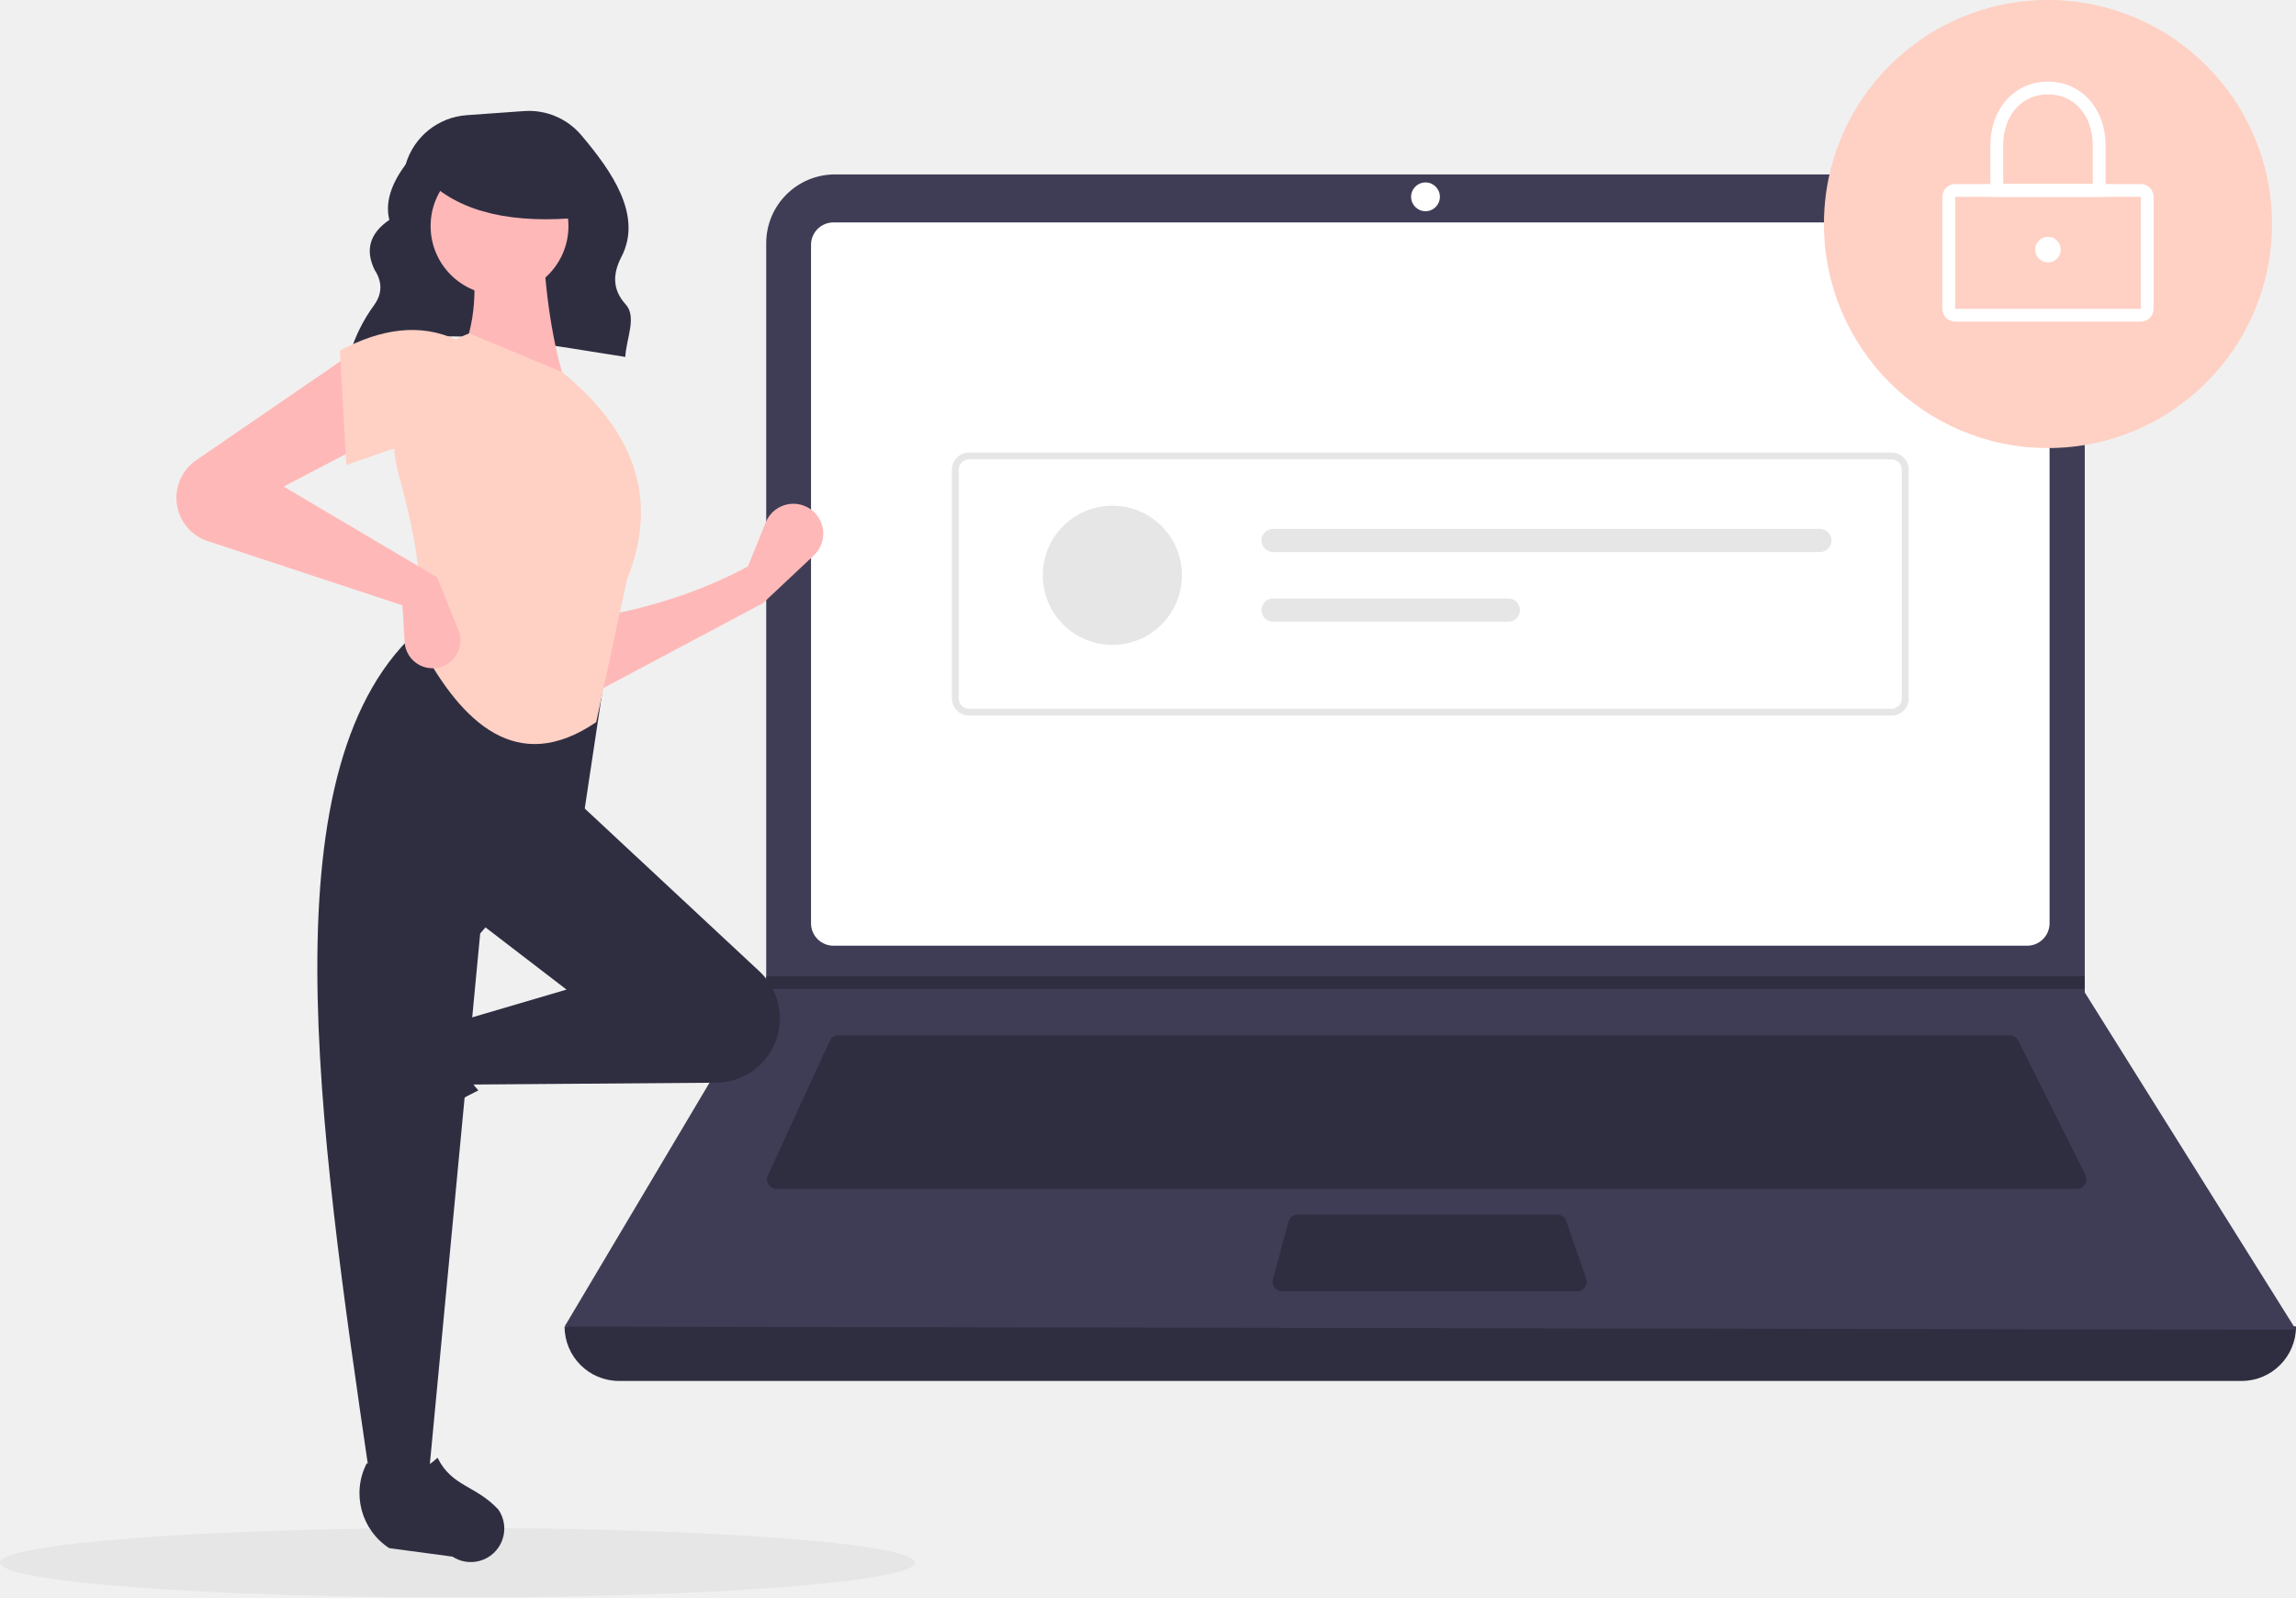
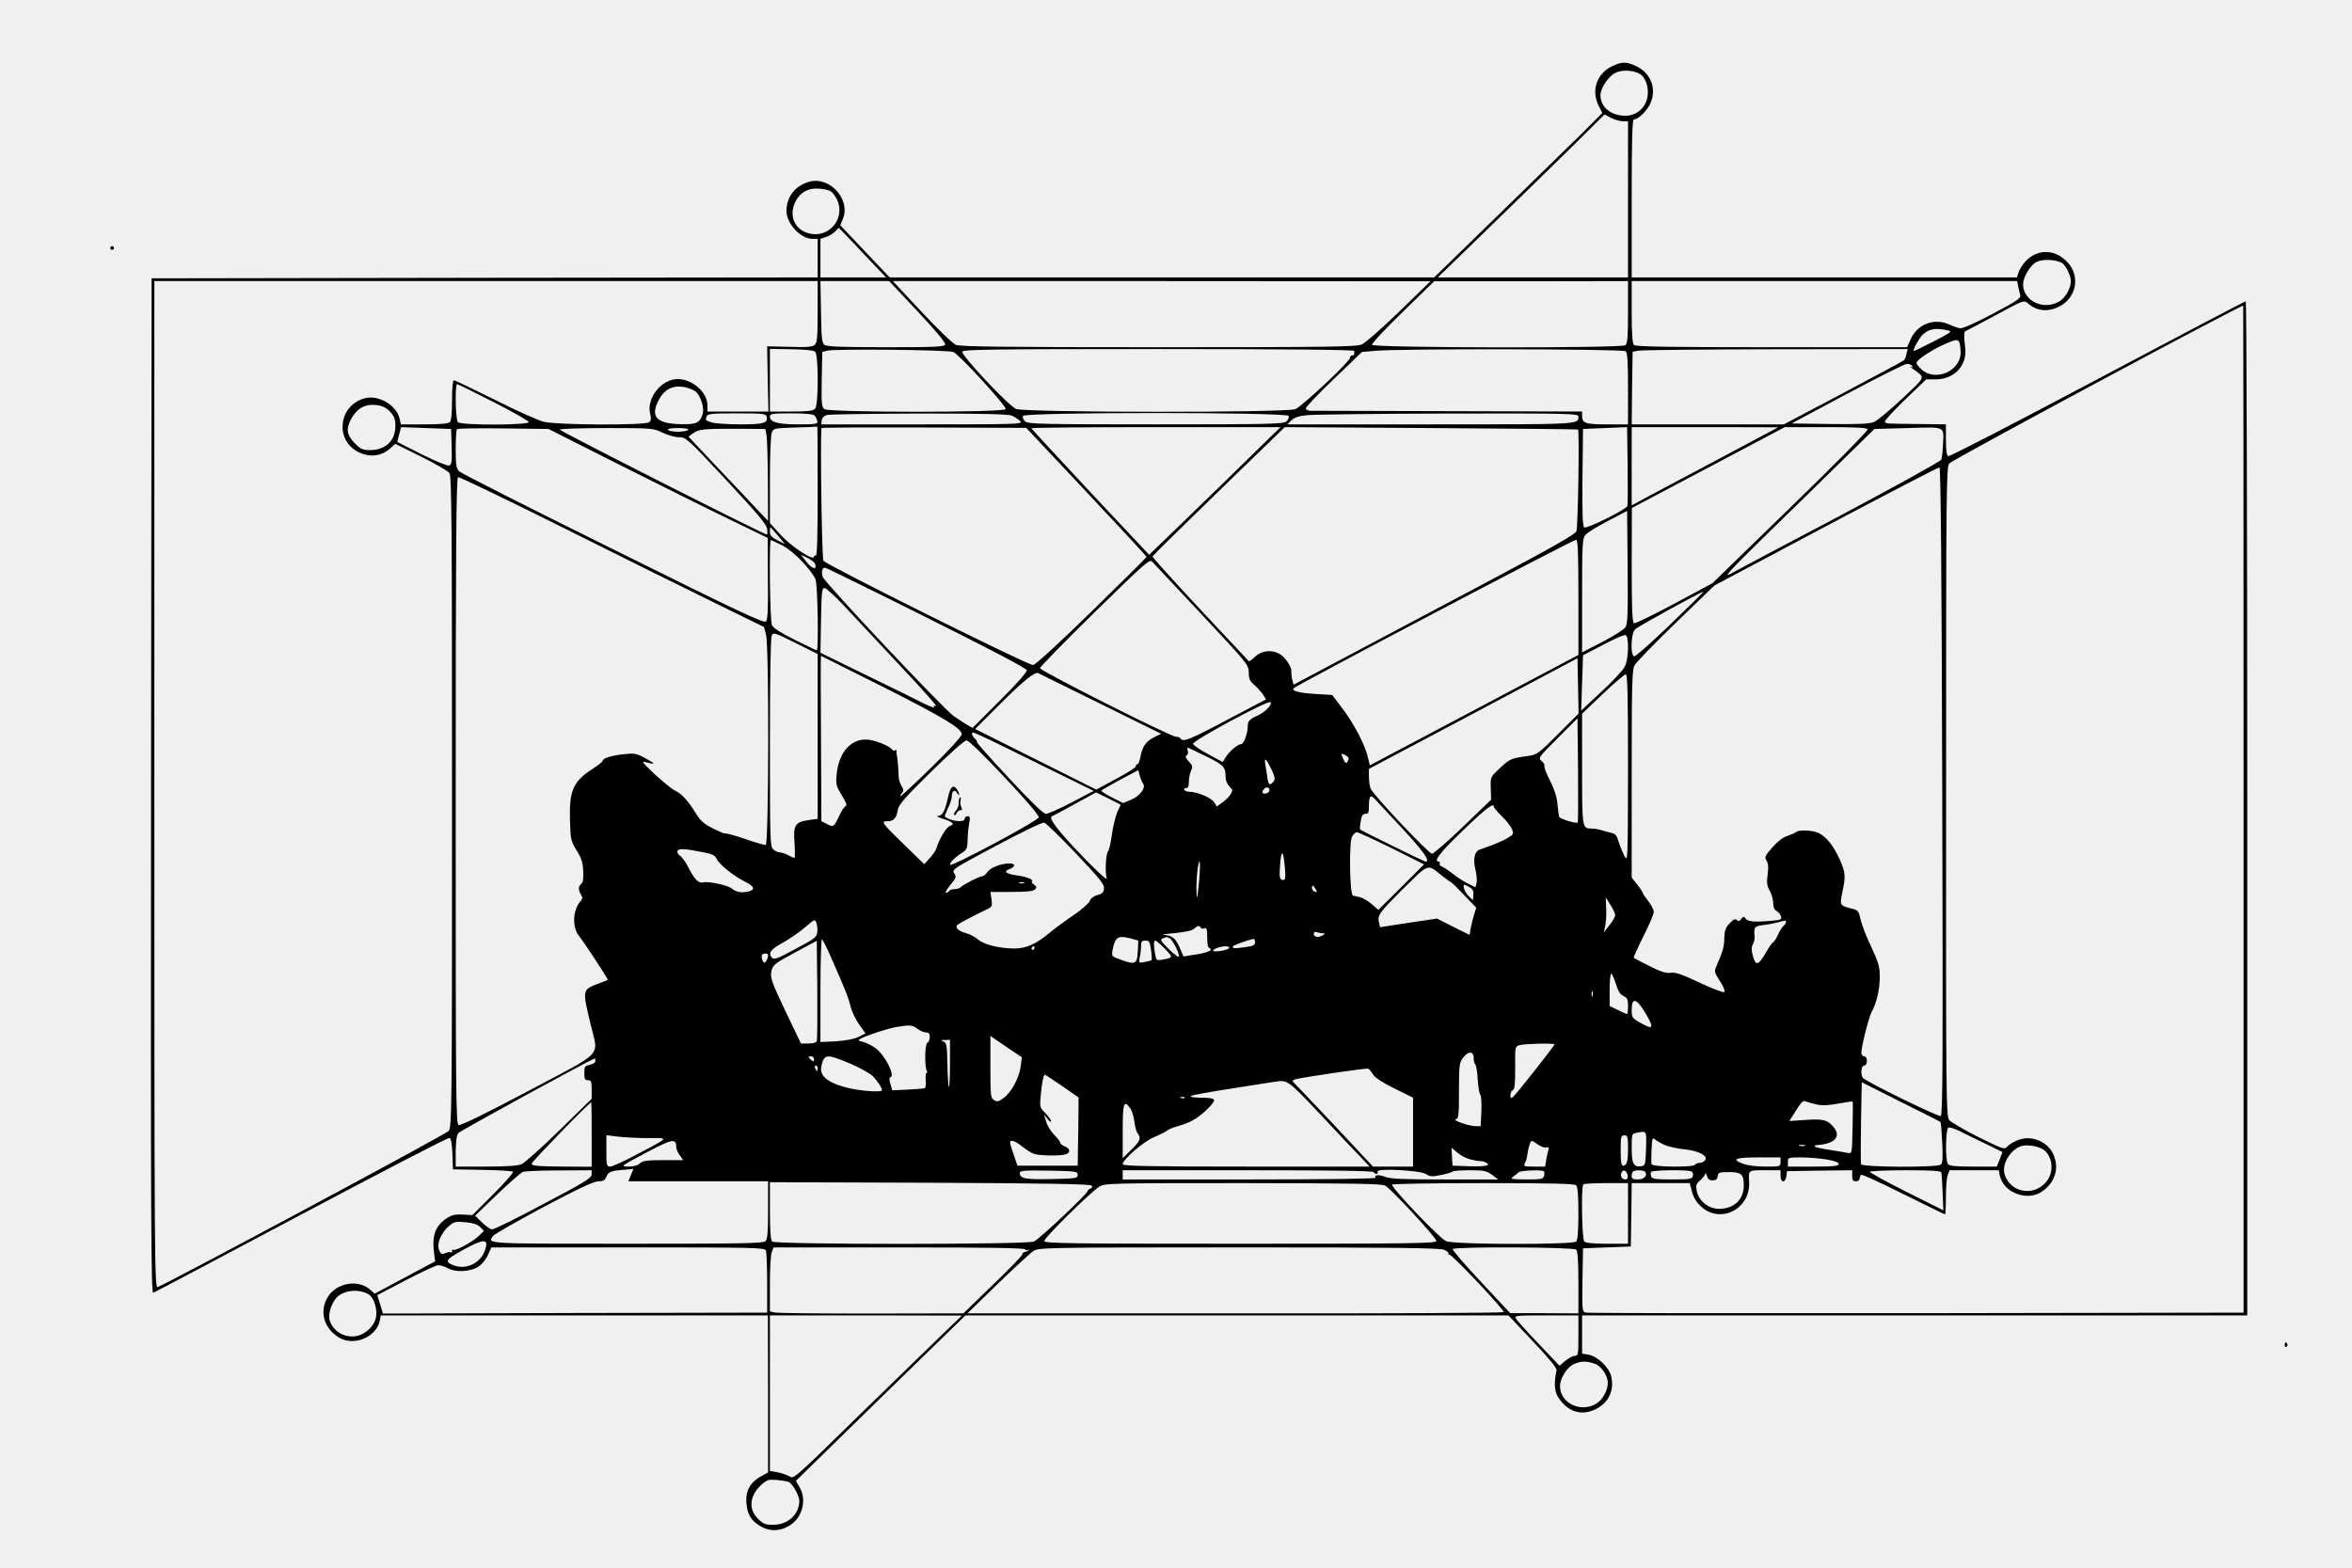
- <svg xmlns="http://www.w3.org/2000/svg" id="a5c16198-98a1-478b-8909-43624583dcf2" data-name="Layer 1" width="793" height="551.732" viewBox="0 0 793 551.732">
-   <ellipse cx="158" cy="539.732" rx="158" ry="12" fill="#e6e6e6" />
-   <path d="M324.272,296.554c27.497-11.695,61.744-4.285,95.191.858.311-6.228,4.084-13.808.132-18.153-4.801-5.279-4.359-10.825-1.47-16.404,7.388-14.265-3.197-29.444-13.884-42.065a23.669,23.669,0,0,0-19.755-8.292l-19.797,1.414A23.709,23.709,0,0,0,343.635,230.859v0c-4.727,6.429-7.257,12.841-5.664,19.219-7.081,4.839-8.27,10.68-5.089,17.264,2.698,4.146,2.669,8.182-.123,12.106a55.891,55.891,0,0,0-8.31,16.506Z" transform="translate(-203.5 -174.1342)" fill="#2f2e41" />
-   <path d="M977.709,651.097H417.291A18.791,18.791,0,0,1,398.5,632.306h0q304.727-35.415,598,0h0A18.791,18.791,0,0,1,977.709,651.097Z" transform="translate(-203.5 -174.1342)" fill="#2f2e41" />
-   <path d="M996.5,633.412l-598-1.105,69.306-116.616.332-.553V258.131a23.752,23.752,0,0,1,23.754-23.754H899.792a23.752,23.752,0,0,1,23.754,23.754V516.906Z" transform="translate(-203.5 -174.1342)" fill="#3f3d56" />
-   <path d="M491.35,250.957a7.746,7.746,0,0,0-7.738,7.738V493.031a7.747,7.747,0,0,0,7.738,7.738H903.65a7.747,7.747,0,0,0,7.738-7.738V258.694a7.747,7.747,0,0,0-7.738-7.738Z" transform="translate(-203.5 -174.1342)" fill="#fff" />
-   <path d="M493.078,531.718a3.325,3.325,0,0,0-3.013,1.93l-21.355,46.425a3.316,3.316,0,0,0,3.012,4.702H920.814a3.316,3.316,0,0,0,2.965-4.799L900.567,533.551a3.299,3.299,0,0,0-2.965-1.833Z" transform="translate(-203.5 -174.1342)" fill="#2f2e41" />
-   <circle cx="492.342" cy="67.98" r="4.974" fill="#fff" />
-   <path d="M651.7,593.619a3.321,3.321,0,0,0-3.202,2.454l-5.357,19.896a3.316,3.316,0,0,0,3.202,4.179h101.874a3.315,3.315,0,0,0,3.133-4.401l-6.887-19.896a3.318,3.318,0,0,0-3.134-2.231Z" transform="translate(-203.5 -174.1342)" fill="#2f2e41" />
-   <polygon points="720.046 337.135 720.046 341.556 264.306 341.556 264.649 341.004 264.649 337.135 720.046 337.135" fill="#2f2e41" />
-   <circle cx="707.335" cy="77.375" r="77.375" fill="#ffd0c4" />
-   <path d="M942.89,285.223H878.779a4.426,4.426,0,0,1-4.421-4.421V242.114a4.426,4.426,0,0,1,4.421-4.421H942.89a4.426,4.426,0,0,1,4.421,4.421v38.688A4.426,4.426,0,0,1,942.89,285.223Zm-64.111-43.109v38.688h64.114L942.89,242.114Z" transform="translate(-203.5 -174.1342)" fill="#fff" />
-   <path d="M930.731,242.114h-39.793V224.428c0-12.81,8.368-22.107,19.896-22.107s19.896,9.297,19.896,22.107Zm-35.372-4.421h30.95V224.428c0-10.413-6.363-17.686-15.475-17.686s-15.475,7.273-15.475,17.686Z" transform="translate(-203.5 -174.1342)" fill="#fff" />
-   <circle cx="707.335" cy="86.218" r="4.421" fill="#fff" />
-   <path d="M856.82,421.284H538.18a5.908,5.908,0,0,1-5.901-5.901V336.342a5.908,5.908,0,0,1,5.901-5.901H856.82a5.908,5.908,0,0,1,5.901,5.901V415.383A5.908,5.908,0,0,1,856.82,421.284Zm-318.64-88.482a3.544,3.544,0,0,0-3.54,3.54V415.383a3.544,3.544,0,0,0,3.54,3.54H856.82a3.544,3.544,0,0,0,3.54-3.54V336.342a3.544,3.544,0,0,0-3.54-3.54Z" transform="translate(-203.5 -174.1342)" fill="#e6e6e6" />
-   <circle cx="384.19" cy="198.695" r="24.036" fill="#e6e6e6" />
-   <path d="M643.203,356.805a4.006,4.006,0,1,0,0,8.012H832.061a4.006,4.006,0,0,0,0-8.012Z" transform="translate(-203.5 -174.1342)" fill="#e6e6e6" />
-   <path d="M643.203,380.842a4.006,4.006,0,1,0,0,8.012H724.469a4.006,4.006,0,1,0,0-8.012Z" transform="translate(-203.5 -174.1342)" fill="#e6e6e6" />
-   <path d="M467.022,382.462,408.119,413.778l-.746-26.096c19.226-3.209,37.517-8.797,54.429-17.895l6.16-15.22a10.318,10.318,0,0,1,17.536-2.678l0,0a10.318,10.318,0,0,1-.908,14.069Z" transform="translate(-203.5 -174.1342)" fill="#ffb8b8" />
-   <path d="M323.098,563.267v0a11.574,11.574,0,0,1,1.469-9.363l12.939-19.858a22.612,22.612,0,0,1,29.335-7.739h0c-5.438,9.256-4.68,17.377,1.878,24.434a117.631,117.631,0,0,0-27.936,19.045A11.574,11.574,0,0,1,323.098,563.267Z" transform="translate(-203.5 -174.1342)" fill="#2f2e41" />
-   <path d="M469.705,537.303l0,0a22.203,22.203,0,0,1-18.871,10.779l-85.96.651-3.728-21.623,38.026-11.184-32.061-24.605L402.154,450.313l63.65,59.324A22.203,22.203,0,0,1,469.705,537.303Z" transform="translate(-203.5 -174.1342)" fill="#2f2e41" />
-   <path d="M351.453,685.179H331.321c-18.075-123.898-36.474-248.142,17.895-294.515l64.122,10.439L405.136,455.532l-35.789,41.008Z" transform="translate(-203.5 -174.1342)" fill="#2f2e41" />
-   <path d="M369.149,713.246h0a11.574,11.574,0,0,1-9.363-1.469l-21.859-2.938a22.612,22.612,0,0,1-7.741-29.335v0c9.257,5.437,17.377,4.679,24.434-1.879,4.986,10.067,13.201,9.453,21.047,17.935A11.574,11.574,0,0,1,369.149,713.246Z" transform="translate(-203.5 -174.1342)" fill="#2f2e41" />
-   <path d="M399.172,307.902l-37.28-8.947c6.192-12.674,6.702-26.776,3.728-41.754l25.351-.746C391.764,275.08,394.167,292.481,399.172,307.902Z" transform="translate(-203.5 -174.1342)" fill="#ffb8b8" />
-   <path d="M409.418,423.552c-27.139,18.493-46.314.633-60.947-26.923,2.033-16.862-1.259-37.041-7.357-58.966a40.138,40.138,0,0,1,24.506-48.401h0l32.061,13.421c27.224,22.19,32.582,46.227,22.368,71.578Z" transform="translate(-203.5 -174.1342)" fill="#ffd0c4" />
-   <path d="M331.321,326.542,301.497,342.2l52.938,31.316,7.366,18.17a9.637,9.637,0,0,1-5.789,12.731h0a9.637,9.637,0,0,1-12.762-8.544l-.745-12.663-67.284-22.204a15.733,15.733,0,0,1-9.873-9.611v0a15.733,15.733,0,0,1,5.903-18.303l54.105-37.118Z" transform="translate(-203.5 -174.1342)" fill="#ffb8b8" />
-   <path d="M361.146,329.524c-12.439-5.451-23.749.47-38.026,5.219l-2.237-39.517c14.176-7.556,27.692-9.593,40.263-3.728Z" transform="translate(-203.5 -174.1342)" fill="#ffd0c4" />
-   <circle cx="172.525" cy="78.093" r="23.802" fill="#ffb8b8" />
-   <path d="M404.5,249.224c-23.566,2.308-41.523-1.546-53-12.52v-8.838h51Z" transform="translate(-203.5 -174.1342)" fill="#2f2e41" />
+ <svg xmlns="http://www.w3.org/2000/svg" version="1.0" width="1280pt" height="853pt" viewBox="0 0 1280 853" preserveAspectRatio="xMidYMid meet">
+   <g transform="translate(0,853) scale(0.1,-0.1)" fill="#000000" stroke="none">
+     <path d="M8770 8168 c-81 -41 -111 -132 -70 -213 l20 -40 -122 -122 c-68 -67 -274 -268 -458 -447 l-335 -326 -1482 0 -1481 0 -135 142 -134 142 14 34 c44 105 -71 234 -182 203 -77 -21 -125 -82 -125 -159 0 -69 77 -152 141 -152 l29 0 0 -105 0 -105 -1812 -2 -1813 -3 -3 -2764 c-2 -2381 0 -2762 12 -2758 8 3 371 195 807 427 436 231 798 419 805 416 9 -3 14 -32 16 -88 l3 -83 160 -3 c88 -1 163 -6 167 -10 4 -4 -44 -59 -107 -122 l-114 -114 -53 3 c-42 2 -61 -3 -88 -21 -62 -42 -81 -95 -67 -194 l5 -40 -165 -88 -164 -88 -22 20 c-70 65 -199 37 -241 -52 -35 -74 -11 -154 63 -203 81 -55 209 -4 228 89 l5 28 1054 0 1053 0 1 -428 0 -427 -37 -20 c-59 -32 -86 -79 -81 -145 5 -64 26 -99 79 -129 49 -28 103 -27 154 4 72 42 98 142 55 212 l-19 32 461 451 462 450 1477 0 1478 0 133 -141 c85 -89 132 -147 129 -157 -15 -71 -12 -118 11 -151 52 -77 125 -99 201 -62 72 35 104 104 85 181 -13 49 -73 106 -122 116 l-36 6 0 104 0 104 1810 0 1810 0 0 2760 c0 1518 -4 2760 -8 2760 -5 0 -368 -191 -807 -424 -439 -233 -805 -422 -812 -419 -9 4 -13 29 -13 89 l0 84 -145 2 c-185 2 -179 1 -187 12 -3 6 46 59 109 120 l116 111 51 0 c101 0 172 75 161 170 -8 68 -7 89 2 93 4 1 78 40 163 86 151 82 155 83 175 66 47 -43 108 -50 169 -20 95 46 119 163 50 240 -63 70 -152 78 -219 19 -19 -17 -40 -46 -47 -65 l-12 -34 -1048 0 -1048 0 0 430 c0 319 3 430 12 430 25 0 77 52 93 95 30 77 -3 158 -79 194 -54 27 -81 26 -136 -1z m152 -39 c31 -17 51 -68 45 -118 -7 -65 -58 -111 -122 -111 -78 0 -135 47 -135 112 0 38 43 102 80 121 36 18 94 16 132 -4z m-90 -259 l28 0 0 -425 0 -425 -517 0 -518 0 280 272 c154 149 358 349 454 443 l173 172 36 -19 c20 -10 49 -18 64 -18z m-4311 -381 c9 -5 24 -25 34 -45 49 -103 -44 -214 -154 -184 -69 18 -103 82 -81 151 15 45 46 77 86 88 31 9 88 4 115 -10z m173 -334 l128 -135 -179 0 -178 0 0 105 0 105 31 10 c18 6 40 20 49 30 10 11 19 20 20 20 1 0 59 -61 129 -135z m6527 -56 c20 -10 49 -69 49 -98 0 -40 -28 -90 -62 -111 -85 -52 -198 1 -198 92 0 39 39 105 73 122 33 17 103 14 138 -5z m-6771 -265 c0 -133 -3 -168 -15 -180 -12 -12 -39 -15 -137 -12 l-123 3 3 -177 4 -178 -166 0 -166 0 0 34 c0 78 -99 155 -181 141 -84 -14 -152 -114 -130 -191 6 -21 4 -33 -5 -42 -19 -18 -499 -16 -574 2 -30 7 -151 61 -267 120 -117 58 -217 106 -223 106 -6 0 -10 -42 -10 -108 0 -71 -4 -112 -12 -120 -8 -8 -54 -12 -139 -12 l-127 0 -7 30 c-17 76 -118 134 -194 111 -139 -41 -159 -226 -32 -291 63 -32 129 -24 179 23 l23 21 140 -69 c78 -39 147 -79 155 -90 12 -16 14 -291 14 -1790 0 -1662 -1 -1771 -18 -1791 -14 -18 -1524 -827 -1584 -850 -17 -6 -18 129 -18 2735 l0 2741 1805 0 1805 0 0 -166z m544 1 c101 -108 153 -171 150 -180 -5 -13 -53 -15 -323 -15 -238 0 -321 3 -334 13 -14 10 -17 37 -19 180 l-3 167 187 0 187 0 155 -165z m2621 -1 c-93 -90 -185 -171 -204 -179 -29 -13 -185 -15 -1106 -15 -846 0 -1079 3 -1103 13 -17 7 -101 88 -187 180 l-156 167 1463 0 1463 -1 -170 -165z m1245 -3 c0 -132 -3 -171 -14 -180 -20 -17 -1373 -15 -1379 2 -3 7 72 87 167 179 l171 167 528 0 527 1 0 -169z m2123 142 c3 -16 8 -37 11 -48 6 -17 -13 -31 -149 -103 -96 -51 -165 -81 -178 -79 -12 2 -40 12 -62 22 -80 35 -171 0 -207 -82 l-19 -43 -737 0 c-561 0 -741 3 -750 12 -8 8 -12 63 -12 180 l0 168 1049 0 1049 0 5 -27z m1227 -2849 l0 -2739 -1778 -3 c-977 -1 -1787 0 -1800 3 -22 5 -22 6 -20 178 l3 172 130 5 130 5 3 172 2 173 158 0 158 0 12 -47 c8 -30 25 -58 48 -79 105 -100 272 -15 263 134 -3 64 -6 62 86 62 l85 0 0 -30 c0 -39 27 -41 32 -2 l3 27 178 3 177 2 0 -30 c0 -23 4 -30 20 -30 11 0 20 6 20 14 0 8 4 17 10 21 5 3 108 -44 229 -105 122 -60 223 -110 226 -110 3 0 5 42 5 94 0 52 4 106 10 120 l10 26 134 0 134 0 5 -28 c19 -93 148 -143 228 -89 72 48 97 125 65 201 -30 71 -119 109 -191 81 -24 -8 -50 -24 -60 -35 -17 -19 -20 -17 -159 51 -77 39 -149 81 -158 92 -17 21 -18 127 -17 1787 0 1652 1 1766 17 1787 15 20 1592 866 1600 859 1 -2 2 -1236 2 -2742z m-1621 2610 c29 -6 30 -8 14 -19 -23 -16 -179 -95 -187 -95 -11 0 31 74 50 91 33 28 65 34 123 23z m75 -70 c3 -9 6 -33 6 -53 0 -99 -133 -159 -209 -95 -17 14 -31 32 -31 39 0 16 85 72 154 102 61 27 72 28 80 7z m-6228 -48 c19 -18 19 -292 0 -311 -11 -12 -42 -15 -130 -15 l-116 0 0 171 0 170 117 -2 c70 -1 121 -6 129 -13z m752 -2 c34 -15 291 -295 285 -311 -7 -19 -960 -19 -986 0 -16 11 -17 30 -15 162 l3 149 25 7 c38 11 661 5 688 -7z m2182 6 c0 -6 0 -13 0 -17 0 -5 -6 -8 -12 -8 -7 -1 -12 -6 -11 -12 4 -17 -259 -263 -297 -280 -48 -20 -1473 -19 -1520 1 -42 17 -300 293 -293 312 4 12 181 14 1069 14 696 0 1064 -4 1064 -10z m1477 -2 c10 -8 13 -56 13 -204 l0 -194 -113 0 c-120 0 -137 6 -137 47 l0 23 -727 2 c-401 1 -738 2 -750 2 -12 0 -24 5 -27 12 -2 6 66 78 151 159 l155 149 67 6 c116 13 1353 11 1368 -2z m1528 -15 c-3 -16 -9 -31 -13 -34 -4 -4 -153 -84 -330 -178 l-324 -171 -414 0 -414 0 2 197 3 198 30 6 c17 4 353 7 749 8 l718 1 -7 -27z m31 -65 c5 -7 2 -9 -7 -4 -8 4 -3 -1 10 -11 71 -52 76 -37 -57 -163 -66 -62 -135 -119 -153 -127 -24 -10 -82 -13 -240 -11 l-209 3 303 162 c166 88 312 162 324 162 12 1 25 -4 29 -11z m-7721 -196 c105 -53 191 -103 193 -109 3 -18 -368 -19 -386 -1 -13 13 -17 208 -4 207 4 0 93 -44 197 -97z m1103 55 c26 -24 46 -89 36 -120 -14 -47 -33 -57 -108 -56 -140 1 -178 37 -134 126 31 62 74 86 138 77 25 -4 55 -16 68 -27z m-1665 -108 c26 -28 31 -48 28 -94 -6 -70 -59 -115 -136 -115 -40 0 -52 5 -80 33 -48 48 -54 81 -24 136 31 59 77 84 139 76 32 -4 53 -14 73 -36z m2049 -27 c9 -35 -16 -42 -145 -42 -68 0 -138 5 -156 11 -34 12 -33 11 -25 33 5 14 29 16 164 16 143 0 158 -2 162 -18z m261 6 c7 -7 13 -21 15 -30 3 -16 -8 -18 -102 -18 -112 0 -156 12 -156 42 0 16 10 18 116 18 79 0 119 -4 127 -12z m1075 -1 c15 -7 35 -20 44 -29 17 -17 -8 -18 -533 -18 l-550 0 3 22 c2 14 13 25 28 29 14 4 240 7 503 8 354 0 485 -3 505 -12z m1505 -1 c3 -8 -2 -21 -12 -30 -16 -14 -90 -16 -711 -16 -621 0 -695 2 -711 16 -10 9 -15 22 -12 30 8 21 1438 21 1446 0z m1577 -4 c0 -43 11 -42 -804 -42 l-780 0 21 21 c15 16 40 24 85 29 35 4 381 8 771 9 675 1 707 0 707 -17z m-6132 -163 c2 -81 0 -98 -13 -103 -9 -3 -71 22 -148 60 -73 37 -133 67 -134 68 -1 1 3 19 9 41 l11 40 136 -5 136 -5 3 -96z m1992 -245 c0 -234 -3 -353 -10 -349 -5 3 -10 1 -10 -5 0 -26 -120 52 -179 116 l-61 67 0 233 c0 128 4 244 10 258 9 25 11 25 127 29 65 1 119 4 121 5 1 1 2 -158 2 -354z m1462 -1 c180 -191 328 -351 328 -354 0 -3 -135 -137 -299 -297 -184 -179 -307 -292 -319 -292 -31 0 -1130 547 -1141 568 -8 15 -17 607 -11 722 0 3 251 4 557 3 l558 -2 327 -348z m765 67 c-161 -157 -322 -313 -358 -347 l-65 -63 -320 341 c-175 188 -320 344 -321 348 -2 3 303 6 677 6 l679 0 -292 -285z m1911 272 c8 -8 0 -535 -9 -554 -7 -17 -136 -90 -467 -266 -251 -133 -595 -316 -765 -406 l-307 -163 -7 26 c-4 14 -6 35 -5 46 2 26 -36 81 -67 97 -42 23 -97 16 -130 -16 -17 -16 -33 -28 -35 -25 -2 2 -121 130 -265 283 -144 154 -260 283 -259 287 2 5 164 165 361 356 l359 348 796 -5 c438 -3 798 -6 800 -8z m268 -417 c-7 -19 -221 -125 -234 -116 -9 6 -12 70 -10 272 l3 264 120 5 120 5 3 -210 c1 -115 1 -214 -2 -220z m821 429 c-1 -1 -144 -77 -317 -169 -173 -92 -352 -187 -397 -211 l-83 -45 0 213 0 213 399 0 c220 0 399 -1 398 -1z m487 -11 c3 -7 -186 -198 -420 -425 l-425 -413 -207 -111 c-114 -61 -213 -109 -219 -107 -10 4 -13 76 -13 317 l1 311 416 220 416 220 223 0 c165 0 225 -3 228 -12z m410 -83 c-1 -36 -6 -73 -9 -82 -4 -9 -253 -147 -558 -309 -304 -160 -572 -302 -596 -316 -33 -17 28 47 230 244 151 147 338 330 417 408 l143 140 182 5 c209 6 196 12 191 -90z m-7194 -114 c217 -109 486 -243 596 -296 l202 -98 1 -221 c2 -170 -1 -224 -11 -234 -11 -11 -165 62 -833 394 -451 223 -828 414 -837 424 -15 15 -18 37 -18 120 0 56 3 105 7 109 4 4 118 6 253 4 l245 -3 395 -199z m225 179 c28 -13 68 -25 90 -25 39 0 45 -6 259 -235 174 -187 219 -241 221 -265 2 -16 1 -30 -1 -30 -16 0 -1132 565 -1128 572 3 4 119 8 257 8 247 0 253 -1 302 -25z m140 15 c-3 -5 -28 -10 -55 -10 -27 0 -52 5 -55 10 -4 6 17 10 55 10 38 0 59 -4 55 -10z m426 -25 c4 -16 7 -129 8 -250 l1 -220 -53 55 c-28 31 -126 134 -216 229 l-164 174 24 18 c31 23 61 26 244 25 l150 -1 6 -30z m6399 -1943 c4 -1418 3 -1763 -8 -1767 -14 -5 -413 190 -424 208 -14 22 -9 67 7 67 9 0 15 9 15 25 0 16 -6 25 -15 25 -8 0 -15 9 -15 20 0 34 40 193 56 222 27 50 44 122 44 189 0 58 -6 78 -46 164 -26 54 -52 121 -58 149 -11 48 -14 52 -51 61 -63 16 -63 17 -49 87 19 89 18 108 -14 180 -33 73 -72 122 -113 143 -31 16 -109 20 -124 6 -6 -5 -27 -14 -47 -21 -24 -7 -54 -30 -83 -63 -40 -46 -43 -53 -31 -72 9 -14 11 -35 6 -75 -7 -45 -4 -61 11 -88 10 -18 19 -48 19 -67 0 -23 6 -38 19 -44 10 -6 21 -19 24 -30 4 -17 -3 -19 -62 -24 -87 -7 -121 -3 -132 14 -8 12 -11 11 -23 -3 -9 -13 -16 -14 -24 -6 -9 9 -18 4 -39 -18 -22 -23 -28 -39 -29 -79 -1 -48 -6 -69 -40 -147 -16 -37 -16 -38 16 -88 19 -29 29 -55 24 -60 -5 -4 -65 18 -134 51 -98 46 -132 58 -157 54 -24 -4 -52 4 -115 36 -46 23 -85 43 -87 45 -2 2 21 54 52 116 32 62 57 123 57 134 0 12 -13 38 -30 59 -16 21 -30 41 -30 45 0 4 -13 24 -30 45 l-30 38 0 562 c0 484 2 566 15 593 9 16 110 121 225 232 l210 203 608 323 c334 177 612 321 617 320 7 -2 12 -603 15 -1764z m-6663 1018 l251 -123 11 -43 c17 -67 15 -1144 -2 -1144 -7 0 -59 15 -114 34 -56 19 -104 32 -106 29 -3 -2 -33 10 -66 27 -48 24 -68 41 -91 78 -43 71 -79 111 -114 127 -17 8 -67 48 -111 89 -74 70 -77 75 -46 66 51 -14 48 -7 -9 24 -46 25 -58 27 -113 21 -67 -7 -117 -22 -117 -36 0 -5 -24 -24 -52 -42 -110 -71 -131 -119 -126 -287 3 -99 5 -108 36 -159 26 -41 34 -66 36 -112 2 -40 -1 -63 -11 -70 -16 -14 -17 -33 -1 -59 10 -15 9 -22 -4 -37 -41 -47 -45 -139 -8 -186 30 -38 162 -239 158 -241 -2 -1 -24 -10 -51 -20 -89 -33 -88 -32 -43 -221 43 -182 82 -140 -338 -363 -230 -122 -369 -190 -380 -186 -15 6 -16 151 -16 1764 0 1398 3 1759 13 1763 6 2 271 -125 587 -283 316 -158 688 -342 827 -410z m4939 -124 c-7 -12 -64 -48 -125 -80 l-111 -57 0 309 c0 281 2 312 18 330 9 12 64 46 122 76 l105 55 3 -306 c2 -249 0 -310 -12 -327z m-4612 498 l38 -46 -41 21 c-31 16 -41 27 -41 46 0 14 1 25 3 25 1 0 20 -21 41 -46z m4356 -338 l0 -311 -568 -301 -567 -300 -11 45 c-15 67 -78 186 -140 267 l-54 71 -96 6 c-85 5 -128 17 -113 31 18 19 1527 812 1537 808 9 -3 12 -75 12 -316z m-4332 285 c59 -30 155 -129 180 -184 12 -27 18 -387 7 -387 -3 0 -56 26 -119 57 -77 38 -118 65 -125 80 -11 24 -16 463 -6 463 3 0 31 -13 63 -29z m177 -99 c14 -36 -14 -31 -45 8 l-32 41 35 -17 c20 -10 39 -24 42 -32z m2106 -278 c249 -266 254 -272 255 -314 0 -35 6 -48 31 -69 16 -14 37 -38 47 -52 l16 -26 -211 -111 c-203 -108 -241 -123 -254 -102 -3 6 -15 10 -26 10 -28 0 -739 358 -739 373 -1 6 133 143 297 304 278 272 299 291 314 275 9 -9 131 -139 270 -288z m-1499 -15 c357 -178 544 -277 546 -287 1 -11 -55 -75 -146 -165 l-149 -149 -29 16 c-16 9 -50 32 -76 50 -58 42 -697 721 -710 755 -10 27 -4 51 12 51 5 0 254 -122 552 -271z m-447 62 c50 -53 186 -199 303 -324 118 -125 206 -224 196 -220 -12 4 -15 3 -10 -6 5 -7 -23 3 -61 22 -37 19 -178 89 -313 154 l-245 120 3 176 c3 160 5 177 20 176 9 -1 58 -45 107 -98z m4495 -100 c-102 -98 -190 -176 -197 -174 -21 8 -17 125 5 147 15 16 359 205 372 205 3 0 -78 -80 -180 -178z m-4640 -610 l0 -448 -49 -7 c-74 -10 -85 -28 -77 -126 3 -44 3 -80 -1 -80 -5 1 -19 7 -33 15 -14 8 -34 14 -44 15 -11 0 -28 7 -38 17 -17 15 -18 46 -18 580 0 368 4 571 10 584 10 18 17 15 130 -41 l120 -60 0 -449z m4410 480 c-1 -41 -7 -79 -18 -100 -9 -19 -66 -80 -127 -136 l-110 -103 5 150 5 151 109 57 c60 32 115 56 122 53 10 -4 14 -25 14 -72z m-4062 -206 c337 -170 436 -230 436 -262 0 -10 -70 -88 -167 -182 -92 -90 -167 -160 -167 -154 0 5 5 14 11 20 8 8 6 18 -5 35 -9 14 -16 40 -16 59 0 34 -6 95 -10 114 -1 6 -2 14 -1 18 1 5 -3 6 -8 3 -5 -4 -12 -2 -15 3 -11 18 -82 48 -126 54 -94 13 -166 -65 -177 -190 -5 -53 -2 -63 28 -112 23 -37 30 -56 22 -58 -7 -3 -21 -23 -32 -46 -33 -70 -34 -71 -69 -53 l-32 16 -2 450 c-2 248 -2 450 0 450 1 0 149 -74 330 -165z m3681 -261 c-102 -103 -115 -112 -158 -118 -106 -15 -103 -14 -181 -89 -27 -26 -29 -34 -27 -89 l2 -61 -153 -147 c-84 -81 -160 -147 -169 -147 -18 0 -322 322 -334 355 -5 13 -9 42 -9 65 l0 42 568 301 567 301 3 -151 3 -150 -112 -112z m-2492 166 l332 -164 -40 -20 c-44 -22 -62 -50 -73 -108 -4 -21 -11 -38 -16 -38 -6 0 -9 -5 -8 -10 2 -6 -46 -37 -107 -69 l-109 -59 -330 165 -329 165 139 139 c121 121 185 173 204 165 3 -1 154 -76 337 -166z m2873 -352 c-1 -505 -1 -512 -19 -478 -10 19 -25 54 -32 78 -9 33 -18 44 -38 48 -14 3 -39 10 -55 15 -16 5 -41 9 -55 9 -51 0 -51 3 -51 325 l0 300 112 107 c62 59 119 107 126 108 9 0 12 -109 12 -512z m-1961 326 c-13 -15 -40 -33 -59 -41 -39 -17 -50 -29 -50 -58 0 -38 -21 -95 -34 -95 -19 0 -65 -39 -85 -71 l-17 -27 -79 43 c-44 23 -81 49 -82 56 -4 17 408 239 421 227 6 -4 0 -19 -15 -34z m1687 -621 c-7 -8 -98 20 -101 31 -2 6 -6 38 -9 70 -4 40 -17 81 -41 128 -20 38 -33 73 -30 78 3 5 -3 17 -15 27 -20 17 -19 19 87 125 l108 108 3 -281 c1 -155 1 -284 -2 -286z m-2888 297 l254 -125 -120 -63 c-65 -34 -128 -62 -140 -62 -13 0 -80 64 -198 191 -99 106 -178 195 -177 199 1 5 -4 14 -12 20 -8 7 -15 19 -15 26 0 15 -8 19 408 -186z m-230 -52 c119 -126 188 -208 185 -217 -5 -20 -477 -272 -482 -258 -4 11 24 39 69 68 21 14 25 25 26 65 0 27 4 67 8 90 7 34 5 41 -8 41 -9 0 -16 -6 -16 -14 0 -22 -77 -14 -108 12 -2 2 6 22 17 46 12 23 21 53 21 65 0 30 16 39 29 17 6 -10 11 -13 11 -7 0 5 -6 19 -14 30 -19 25 -35 10 -47 -47 -16 -73 -30 -99 -53 -100 -12 -1 -3 -7 23 -15 56 -17 70 -30 42 -39 -20 -6 -59 -70 -75 -123 -4 -12 -21 -37 -37 -54 l-29 -32 -102 99 c-134 130 -137 135 -94 135 30 0 46 20 52 62 4 27 36 64 180 206 101 99 183 172 194 172 11 0 92 -78 208 -202z m1096 115 c97 -48 106 -57 106 -115 0 -16 9 -37 21 -49 19 -19 19 -22 5 -44 -8 -13 -28 -32 -45 -44 l-29 -21 -15 24 c-16 24 -92 56 -133 56 -13 0 -26 5 -29 10 -3 6 1 10 9 10 12 0 16 10 16 35 0 19 5 46 12 60 10 22 8 29 -13 51 -17 19 -20 27 -11 33 7 4 10 15 6 24 -3 9 -3 17 0 17 3 0 48 -21 100 -47z m776 -11 c0 -4 -4 -13 -8 -20 -6 -9 -12 -5 -20 13 -16 35 -15 37 8 25 11 -6 20 -14 20 -18z m-420 -61 c19 -41 21 -53 10 -66 -19 -23 -27 -18 -33 23 -3 20 -7 52 -11 70 -7 44 5 34 34 -27z m-699 -77 c17 -21 -18 -68 -65 -87 l-44 -18 -62 31 c-34 17 -59 34 -56 37 3 4 50 30 103 59 l98 52 8 -31 c5 -18 13 -37 18 -43z m685 -43 c-8 -13 -36 -15 -36 -3 0 4 5 13 12 20 14 14 34 0 24 -17z m-826 -113 c-10 -24 -23 -79 -29 -122 -6 -44 -15 -84 -21 -90 -12 -15 -17 -114 -7 -146 5 -16 -44 28 -133 120 -131 136 -187 209 -165 217 6 2 62 32 125 67 l115 63 67 -33 67 -34 -19 -42z m1550 -86 c117 -126 157 -182 128 -182 -7 0 -348 167 -356 175 -2 2 -1 22 3 44 5 31 11 41 26 41 16 0 19 7 19 43 0 52 8 64 30 40 9 -10 76 -82 150 -161z m500 116 c0 -5 20 -28 43 -51 24 -23 49 -54 55 -70 11 -25 9 -29 -21 -47 -26 -17 -80 -39 -155 -65 -27 -9 -36 -53 -23 -106 7 -27 10 -61 7 -74 l-6 -25 -43 21 c-23 12 -60 36 -82 54 -22 17 -48 35 -58 38 -10 4 -15 11 -12 17 3 5 1 10 -4 10 -33 0 4 48 131 170 129 124 168 153 168 128z m-2274 -254 c131 -139 155 -168 152 -191 -2 -21 -10 -29 -36 -35 -21 -6 -36 -18 -42 -33 -5 -13 -44 -47 -87 -76 -43 -29 -100 -71 -128 -94 -76 -64 -130 -88 -196 -88 -83 1 -163 21 -196 49 -15 13 -44 29 -64 34 -45 12 -65 33 -47 47 13 10 90 50 156 82 32 15 33 18 28 56 l-6 40 114 0 c82 0 119 4 128 13 11 11 10 16 -4 26 -10 7 -15 16 -12 19 9 9 -27 24 -76 31 -65 9 -82 22 -47 35 34 13 35 31 1 31 -46 0 -105 -23 -121 -47 -8 -13 -21 -23 -29 -23 -14 0 -103 -45 -118 -61 -6 -5 -20 -9 -32 -9 -13 0 -26 -4 -29 -10 -3 -5 -11 -10 -17 -10 -6 0 5 19 24 43 32 39 34 44 21 63 -14 21 -7 25 229 151 139 74 251 128 261 125 9 -2 87 -78 173 -168z m1718 29 l176 -88 -124 -124 -125 -124 -35 31 c-20 18 -49 34 -64 38 -15 3 -32 7 -39 9 -18 6 -22 288 -5 321 7 13 19 24 26 24 7 0 93 -39 190 -87z m-3737 -24 c42 -8 55 -16 65 -37 15 -30 94 -93 156 -123 51 -25 54 -45 8 -53 -35 -7 -61 -1 -86 19 -22 17 -124 39 -152 32 -27 -7 -48 15 -87 91 -12 23 -30 47 -40 54 -11 6 -17 18 -14 26 6 15 40 13 150 -9z m3156 -86 c4 -49 2 -63 -8 -63 -22 0 -24 12 -18 90 7 82 17 72 26 -27z m-468 -75 c-8 -85 -11 -101 -13 -63 -4 60 7 175 16 175 4 0 3 -51 -3 -112z m1320 37 c22 -17 45 -34 50 -36 6 -2 39 -35 74 -72 l65 -68 -13 -42 c-7 -23 -15 -56 -18 -74 l-5 -32 -89 44 -88 45 -155 -23 -155 -24 -5 21 c-12 43 -3 55 126 184 147 145 134 141 213 77z m-2272 -42 c-7 -2 -19 -2 -25 0 -7 3 -2 5 12 5 14 0 19 -2 13 -5z m2445 -63 l-2 -30 -22 21 c-12 11 -24 31 -27 44 -4 23 -3 24 25 9 22 -12 28 -21 26 -44z m-858 30 c9 -16 8 -18 -5 -14 -8 4 -15 12 -15 20 0 20 7 17 20 -6z m1630 -141 c0 -9 -14 -34 -31 -55 l-31 -39 8 35 c4 19 7 62 5 95 l-2 60 25 -40 c14 -22 26 -47 26 -56z m-4342 -93 c-3 -27 -14 -36 -118 -91 -96 -52 -117 -60 -128 -49 -24 25 -8 47 59 83 36 20 90 57 120 83 52 45 54 46 62 25 4 -12 7 -35 5 -51z m5272 55 c0 -5 -6 -14 -13 -20 -8 -6 -22 -29 -32 -51 -10 -22 -22 -40 -26 -40 -4 0 -21 -24 -38 -54 -41 -71 -56 -76 -71 -21 -9 32 -9 48 -1 64 7 12 11 31 10 44 -5 50 -1 56 49 62 26 3 61 10 77 14 41 12 45 12 45 2z m-3185 -31 c3 -5 12 -7 20 -3 12 4 15 -6 15 -51 0 -34 4 -56 11 -56 6 0 9 -6 7 -12 -3 -7 -37 -17 -76 -23 l-71 -11 -21 48 c-22 51 -42 67 -87 69 -15 1 12 6 62 10 56 6 95 14 104 24 18 17 27 19 36 5z m663 -30 c15 0 15 -2 2 -10 -23 -15 -50 -12 -50 6 0 11 5 14 16 10 9 -3 23 -6 32 -6z m-1038 -30 l35 -10 -3 -60 c-4 -69 -12 -73 -95 -43 -48 17 -48 18 -42 53 14 71 30 81 105 60z m204 4 c17 -7 60 -93 51 -102 -3 -3 -28 16 -55 43 -43 42 -48 51 -33 57 10 3 19 7 20 7 1 1 8 -2 17 -5z m-1833 -124 c73 -166 86 -199 99 -253 7 -26 28 -68 46 -94 l34 -48 -37 -19 c-25 -12 -67 -20 -123 -24 l-85 -4 0 281 c0 154 4 280 8 278 5 -1 31 -54 58 -117z m2299 101 c0 -16 -10 -21 -57 -27 -63 -8 -63 -8 -64 4 0 6 86 37 114 41 4 1 7 -8 7 -18z m-2385 -538 c-2 -8 -21 -13 -45 -13 l-41 0 -84 175 c-70 147 -83 181 -78 210 7 43 12 47 142 117 l106 57 3 -267 c1 -147 0 -272 -3 -279z m1819 496 c4 -28 5 -53 3 -55 -2 -2 -18 -7 -37 -10 -33 -7 -33 -7 -27 26 4 18 7 45 7 61 0 24 4 29 24 29 21 0 24 -6 30 -51z m76 6 c46 -47 45 -48 -16 -59 -30 -5 -32 -3 -38 32 -8 50 -8 72 2 72 4 0 28 -20 52 -45z m-710 5 c0 -5 -5 -10 -11 -10 -5 0 -7 5 -4 10 3 6 8 10 11 10 2 0 4 -4 4 -10z m1060 1 c0 -11 -78 -26 -87 -17 -8 7 36 25 65 25 12 1 22 -3 22 -8z m-2510 -40 c0 -17 -12 -41 -20 -41 -10 0 -20 37 -12 44 9 9 32 7 32 -3z m4614 -157 c12 -39 24 -58 42 -66 20 -9 24 -18 24 -55 0 -23 -2 -43 -5 -43 -2 0 -25 10 -50 22 l-45 22 0 88 c0 48 4 88 8 88 5 0 16 -25 26 -56z m-127 -66 c-3 -7 -5 -2 -5 12 0 14 2 19 5 13 2 -7 2 -19 0 -25z m291 -98 c46 -79 39 -88 -35 -45 -41 24 -43 28 -43 70 0 70 28 61 78 -25z m-3965 -80 c14 -11 35 -20 46 -20 16 0 21 -6 21 -25 0 -14 -6 -28 -13 -31 -14 -5 -16 -131 -3 -153 4 -6 3 -11 -1 -11 -5 0 -7 -17 -5 -39 2 -21 0 -41 -5 -44 -4 -2 -46 -6 -93 -8 l-84 -4 -10 34 c-7 24 -7 36 1 38 25 9 -31 119 -80 156 -19 14 -49 30 -68 35 -31 8 -33 9 -14 19 33 18 147 55 195 63 72 12 86 11 113 -10z m562 -202 c-7 -62 -49 -141 -91 -173 -29 -22 -36 -24 -54 -13 -19 12 -20 23 -20 181 l0 168 85 -58 86 -58 -6 -47z m-385 10 c0 -72 -3 -129 -6 -125 -3 3 -7 59 -8 123 -2 106 -4 118 -22 125 -16 6 -15 8 9 8 l27 1 0 -132z m3290 107 c0 -7 -207 -270 -224 -284 -14 -12 -16 -10 -16 8 0 12 6 24 13 27 10 4 13 33 13 121 -1 116 -1 117 24 124 28 8 190 12 190 4z m-440 -74 c0 -17 4 -32 9 -35 4 -3 11 -40 13 -82 3 -42 9 -79 14 -83 5 -3 8 -43 6 -88 l-4 -83 -27 0 c-37 0 -131 33 -108 38 15 3 17 19 17 154 0 136 2 153 21 179 28 39 59 39 59 0z m-3590 -7 c0 -14 -3 -14 -15 -4 -8 7 -15 14 -15 16 0 2 7 4 15 4 8 0 15 -7 15 -16z m196 -23 c52 -22 107 -53 123 -68 26 -26 51 -64 51 -77 0 -14 -127 -4 -197 15 -101 27 -144 64 -133 114 15 69 26 70 156 16z m-1386 14 c0 -9 -12 -18 -30 -21 -27 -6 -30 -10 -30 -45 0 -32 3 -39 20 -39 17 0 20 -7 20 -51 l0 -50 -176 -172 c-97 -95 -190 -178 -206 -184 -20 -9 -85 -13 -194 -13 l-164 0 0 83 c1 52 5 88 14 99 9 12 697 389 744 407 1 1 2 -6 2 -14z m1210 -40 c0 -8 -2 -15 -4 -15 -2 0 -6 7 -10 15 -3 8 -1 15 4 15 6 0 10 -7 10 -15z m3022 -33 c11 -18 50 -44 117 -77 l101 -50 0 -187 0 -188 -109 0 -109 0 -213 228 c-118 125 -218 230 -223 234 -6 4 2 10 17 14 51 12 382 61 393 57 5 -2 17 -16 26 -31z m-1691 -64 l89 -62 -2 -186 -3 -185 -164 0 -164 0 -23 68 c-21 61 -21 67 -6 67 10 0 34 -13 54 -30 20 -16 48 -34 63 -40 29 -11 137 -13 173 -4 29 8 28 32 -3 44 -14 5 -25 14 -25 20 0 6 -15 25 -33 43 -18 18 -38 51 -44 73 l-12 39 19 -25 c11 -14 20 -20 20 -13 0 7 -14 27 -31 44 -31 31 -31 34 -25 98 6 68 15 111 23 111 2 0 44 -28 94 -62z m1399 -148 c90 -96 188 -201 219 -232 l55 -58 -672 0 c-540 0 -672 3 -672 13 0 25 114 124 170 147 30 12 62 28 70 35 8 7 35 19 60 25 25 7 61 20 80 31 47 24 123 97 117 112 -2 8 -27 12 -70 12 -37 0 -62 4 -57 9 4 4 105 23 224 41 118 19 228 36 243 38 59 9 68 2 233 -173z m3380 -47 c3 -2 7 -53 10 -113 4 -77 2 -111 -7 -119 -18 -17 -429 -15 -435 2 -2 6 -2 110 0 229 l4 217 211 -106 c117 -58 214 -107 217 -110z m-4113 131 c-3 -3 -12 -4 -19 -1 -8 3 -5 6 6 6 11 1 17 -2 13 -5z m3440 -36 c30 -7 64 -5 117 5 42 7 77 13 78 11 2 -1 2 -66 0 -143 -3 -139 -3 -141 -25 -137 -12 3 -57 10 -100 17 -81 12 -104 23 -59 27 85 7 120 44 85 91 -34 45 -59 52 -156 45 l-89 -6 27 43 c40 64 47 71 64 63 9 -3 35 -11 58 -16z m-6667 -163 l0 -176 -164 1 c-141 2 -164 4 -162 17 2 12 312 331 324 333 1 0 2 -79 2 -175z m2931 142 c9 -12 19 -44 22 -71 4 -27 11 -54 15 -60 24 -30 19 -45 -29 -92 l-49 -48 0 147 c0 154 6 173 41 124z m4651 -191 l96 -47 -15 -39 -16 -40 -127 0 c-98 0 -130 3 -139 14 -15 18 -13 188 2 198 6 3 31 -4 56 -16 25 -13 89 -44 143 -70z m-1844 -28 c-3 -88 -4 -93 -26 -96 -42 -6 -52 14 -52 99 0 73 1 78 23 82 60 12 58 15 55 -85z m-5432 57 c118 0 123 8 -68 -93 -64 -34 -126 -62 -137 -62 -20 0 -21 6 -21 85 l0 86 63 -8 c34 -4 108 -8 163 -8z m5334 -59 c0 -49 -4 -77 -13 -85 -22 -18 -27 -2 -27 81 0 71 2 78 20 78 18 0 20 -7 20 -74z m203 20 c21 -8 69 -19 105 -22 77 -8 131 -37 111 -60 -6 -8 -20 -14 -30 -14 -10 0 -21 -4 -24 -10 -10 -15 -232 -13 -237 3 -2 6 -2 43 0 80 3 63 5 67 20 54 10 -8 34 -22 55 -31z m-5383 -8 c0 -11 8 -32 19 -46 l19 -27 -108 0 c-89 0 -111 -3 -127 -17 -13 -12 -35 -18 -64 -18 -44 1 -43 1 96 75 143 76 165 80 165 33z m4691 11 c16 -11 37 -18 45 -15 11 4 14 1 11 -12 -3 -9 -8 -34 -12 -54 l-6 -38 -60 0 c-55 0 -59 1 -50 19 6 10 12 33 14 52 5 36 16 69 24 69 3 0 18 -9 34 -21z m1452 -6 c-7 -2 -21 -2 -30 0 -10 3 -4 5 12 5 17 0 24 -2 18 -5z m1305 -26 c48 -44 49 -126 3 -176 -70 -75 -190 -50 -221 45 -19 56 33 141 95 157 36 8 100 -5 123 -26z m-3130 -47 c20 -5 46 -10 57 -10 11 0 27 -4 35 -10 25 -15 -8 -21 -101 -18 l-84 3 -3 49 -3 49 31 -26 c17 -15 47 -31 68 -37z m1692 -15 c0 -25 -1 -25 -82 -25 -53 0 -98 6 -126 17 -63 24 -37 33 96 33 l112 0 0 -25z m249 14 c45 -8 68 -16 68 -25 0 -11 -28 -14 -139 -14 l-138 0 0 25 c0 24 2 25 71 25 38 0 101 -5 138 -11z m-6505 -84 l-14 -35 380 0 380 0 0 -156 c0 -121 -3 -159 -14 -170 -12 -12 -127 -14 -755 -14 -780 0 -760 -1 -727 43 8 10 132 81 276 158 189 100 272 139 297 139 26 0 35 5 43 25 10 26 27 33 100 38 25 2 46 4 47 5 1 1 -5 -14 -13 -33z m4327 4 c21 -14 33 -15 81 -5 31 6 60 15 64 19 4 4 46 7 94 7 76 0 90 -3 120 -25 l34 -25 -291 0 c-223 0 -298 3 -324 14 -35 14 -63 11 -53 -5 3 -5 -271 -9 -685 -9 l-691 0 0 25 0 25 679 0 c443 0 682 -3 686 -10 9 -14 28 -12 22 3 -7 19 231 7 264 -14z m-4541 -1 c0 -20 -39 -44 -263 -162 -144 -77 -270 -139 -279 -138 -10 0 -34 18 -55 38 l-37 37 119 115 c66 63 129 118 140 123 11 4 100 8 198 8 l177 1 0 -22z m2645 -3 c0 -19 -8 -20 -144 -23 -145 -3 -171 3 -171 34 0 12 28 14 158 12 149 -3 157 -4 157 -23z m2537 19 c3 -3 4 -14 1 -25 -5 -17 -15 -19 -97 -19 -82 1 -89 2 -71 15 11 8 25 19 30 24 11 10 128 15 137 5z m456 -22 c2 -14 -2 -22 -12 -22 -19 0 -29 17 -22 36 8 22 30 12 34 -14z m96 19 c13 -21 -7 -41 -40 -41 -26 0 -34 4 -34 18 0 10 3 22 7 25 10 10 61 8 67 -2z m249 3 c9 -3 13 -13 10 -25 -5 -17 -15 -19 -113 -19 -89 0 -109 3 -114 16 -3 9 -4 20 0 25 6 10 193 13 217 3z m1362 -6 c2 -7 5 -56 7 -109 l4 -97 -202 101 c-112 56 -200 105 -198 109 3 4 91 8 195 8 143 0 191 -3 194 -12z m-1245 -43 c18 0 26 6 28 23 3 20 9 22 62 22 67 0 80 -12 80 -75 0 -74 -54 -125 -134 -125 -58 0 -112 43 -122 98 -6 31 -3 39 20 58 14 13 26 29 27 36 1 7 4 2 8 -12 5 -18 14 -25 31 -25z m-3378 -29 c4 -6 0 -13 -8 -16 -9 -3 -15 -9 -15 -13 2 -13 -263 -262 -292 -275 -40 -17 -1408 -17 -1425 0 -8 8 -12 60 -12 168 l0 155 873 -3 c637 -3 874 -7 879 -16z m1597 0 c34 -19 278 -283 278 -301 0 -13 -123 -15 -1067 -15 -952 0 -1067 2 -1067 15 0 18 253 267 300 296 31 18 59 19 782 19 603 -1 755 -3 774 -14z m1039 2 c8 -8 12 -57 12 -153 0 -96 -4 -145 -12 -153 -18 -18 -664 -17 -708 2 -35 14 -302 295 -294 308 3 4 227 8 498 8 369 0 495 -3 504 -12z m282 -153 l0 -165 -113 0 c-75 0 -117 4 -125 12 -13 13 -18 299 -5 311 3 4 60 7 125 7 l118 0 0 -165z m-6247 -74 l21 -21 -29 -28 c-34 -33 -129 -84 -139 -75 -3 4 -6 0 -6 -7 0 -7 -3 -11 -6 -7 -3 3 -17 2 -30 -4 -21 -8 -26 -5 -35 18 -13 35 12 93 55 130 27 23 36 25 90 20 41 -4 65 -12 79 -26z m27 -125 c-24 -73 -105 -111 -175 -82 -47 20 -40 30 58 84 112 61 138 61 117 -2z m1528 -3 c4 -10 7 -90 7 -178 l0 -160 -1045 -2 -1046 -3 -15 50 -16 50 156 82 c85 44 164 81 175 81 12 1 36 -7 55 -17 45 -24 126 -18 169 12 17 13 39 40 48 62 l18 40 743 0 c699 0 744 -1 751 -17z m1412 6 c0 -5 6 -7 13 -3 7 4 9 3 4 -2 -5 -5 -14 -9 -20 -9 -7 0 -12 -5 -12 -11 0 -6 -72 -82 -161 -167 l-161 -156 -501 -1 c-276 0 -513 2 -527 6 l-25 6 0 148 c0 82 4 160 10 174 l10 26 685 0 c475 0 685 -3 685 -11z m2279 -2 c17 -7 28 -17 24 -21 -5 -4 -3 -6 3 -4 13 4 304 -304 297 -314 -2 -5 -660 -8 -1461 -7 l-1457 0 165 161 c91 88 179 169 195 179 29 18 69 19 1116 19 876 0 1093 -3 1118 -13z m719 1 c8 -8 12 -63 12 -179 l0 -168 -185 1 -186 0 -159 170 c-88 94 -157 174 -154 179 9 14 658 11 672 -3z m-6571 -244 c28 -17 48 -81 39 -126 -8 -42 -50 -85 -96 -98 -67 -19 -140 21 -157 88 -8 32 14 96 42 122 41 39 122 45 172 14z m3128 -211 c-55 -53 -261 -253 -458 -445 -356 -348 -357 -350 -381 -334 -14 8 -43 18 -65 22 l-41 7 0 423 0 424 523 0 522 -1 -100 -96z m3455 -13 c0 -102 -1 -110 -19 -110 -11 0 -34 -12 -52 -27 l-32 -27 -113 119 c-63 66 -119 128 -124 138 -10 16 0 17 165 17 l175 0 0 -110z m89 -153 c36 -13 71 -64 71 -105 0 -40 -28 -91 -62 -112 -85 -52 -198 2 -198 95 0 42 36 100 72 118 39 19 70 20 117 4z m-4388 -643 c19 -5 59 -74 59 -103 0 -74 -62 -131 -143 -131 -42 0 -54 5 -83 34 -38 38 -45 86 -20 134 15 30 52 66 76 75 14 6 77 0 111 -9z" />
+     <path d="M5218 4173 c0 -10 -2 -23 -2 -29 -1 -6 -7 -19 -15 -28 -8 -9 -11 -19 -8 -23 4 -3 9 2 13 11 3 9 13 16 21 16 10 0 11 5 5 16 -5 9 -7 25 -5 35 3 11 3 19 -1 19 -3 0 -7 -8 -8 -17z" />
+     <path d="M600 7180 c0 -5 5 -10 10 -10 6 0 10 5 10 10 0 6 -4 10 -10 10 -5 0 -10 -4 -10 -10z" />
+     <path d="M12434 1210 c0 -13 4 -16 10 -10 7 7 7 13 0 20 -6 6 -10 3 -10 -10z" />
+   </g>
</svg>
